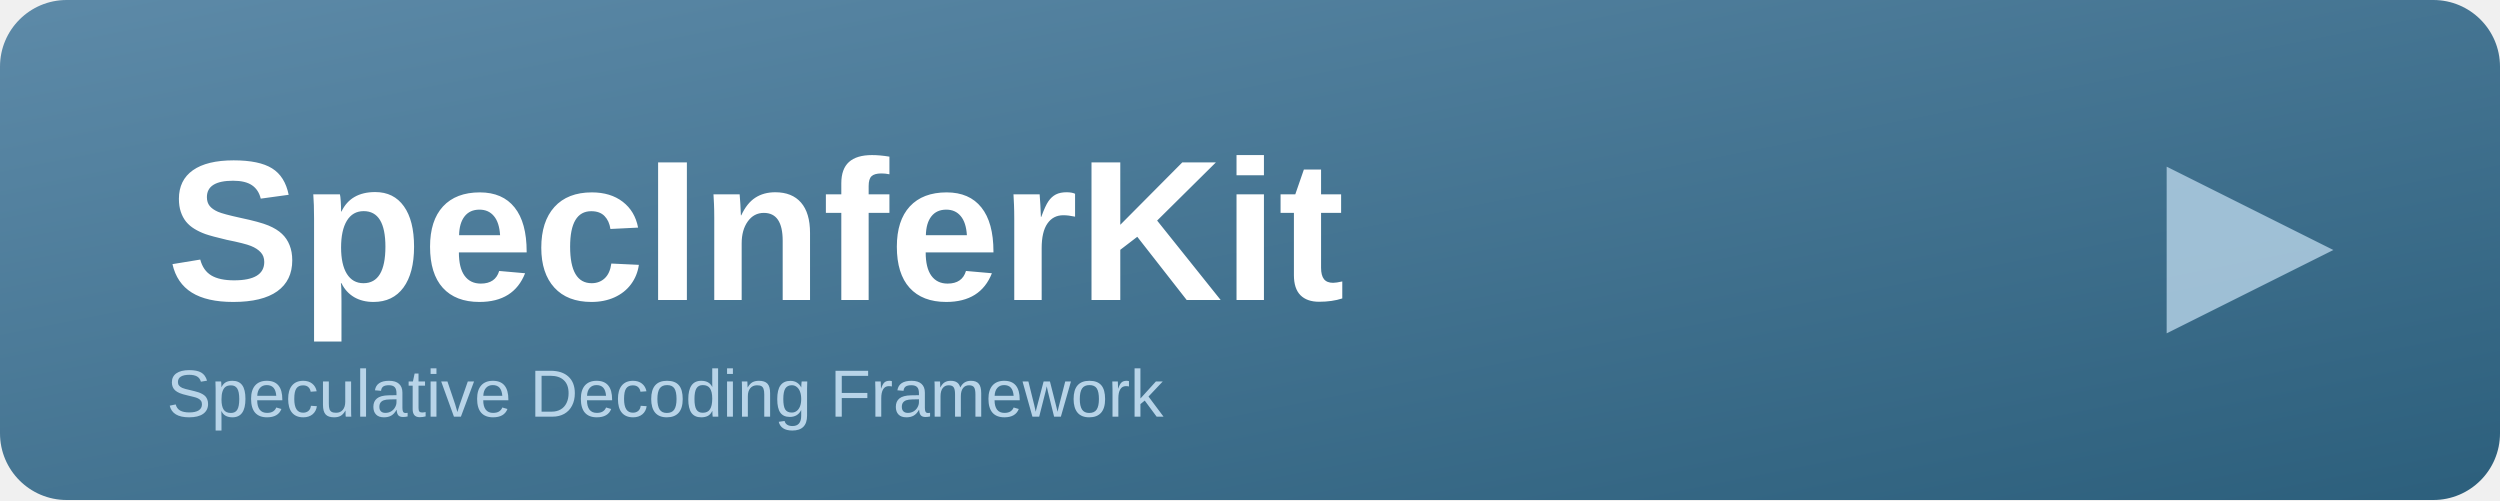
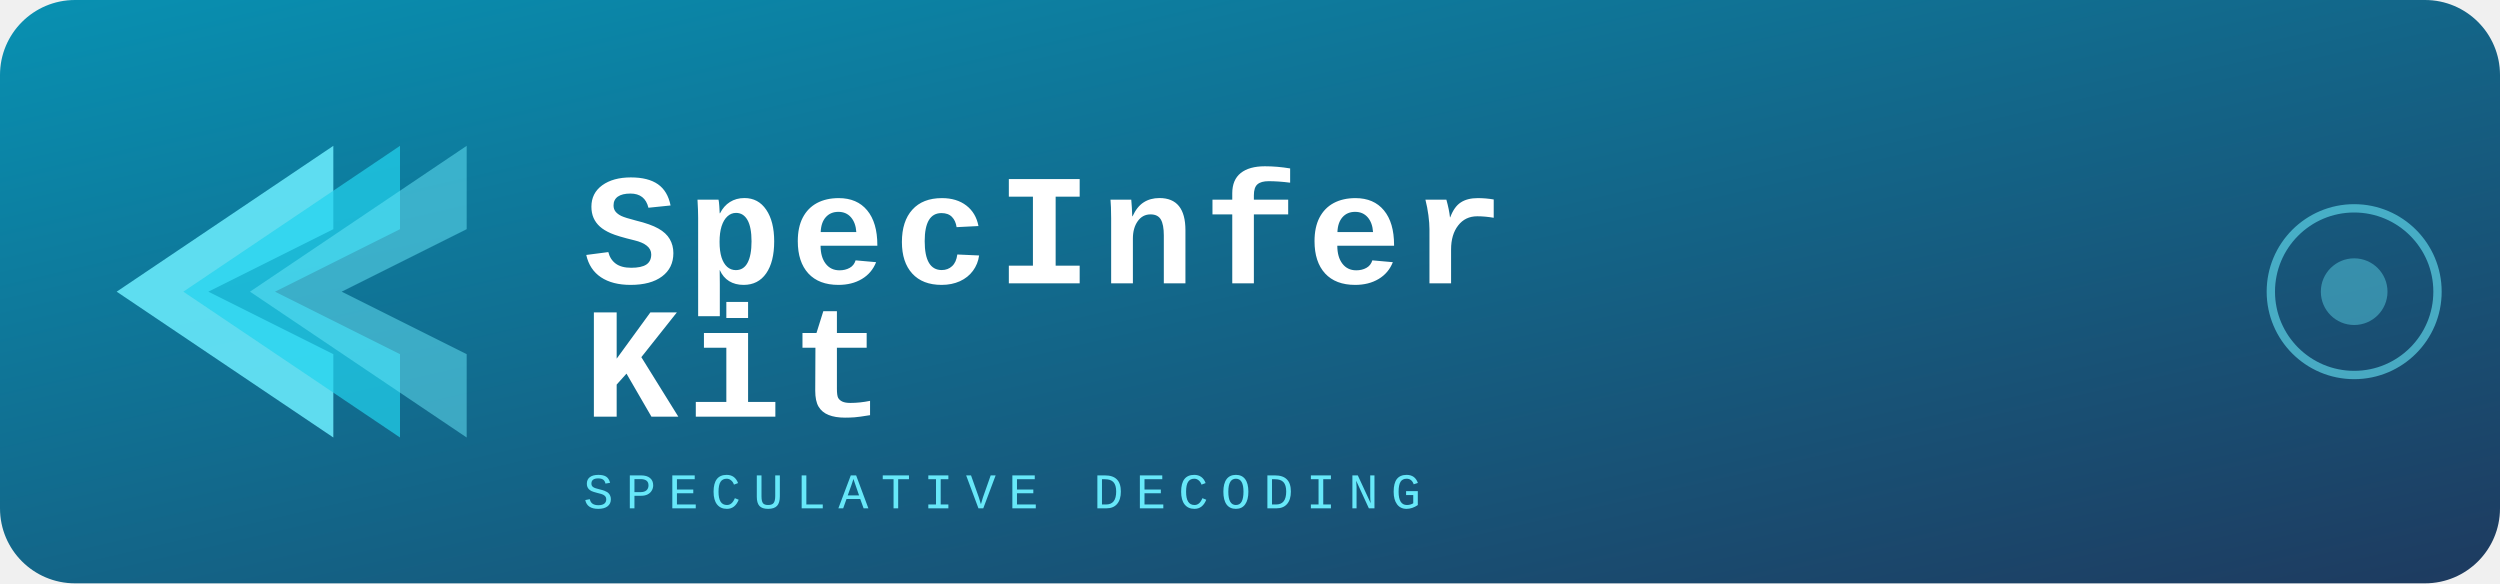
- <svg xmlns="http://www.w3.org/2000/svg" viewBox="0 0 600 120">
+ <svg xmlns="http://www.w3.org/2000/svg" viewBox="0 0 600 140" fill="none">
  <defs>
-     <linearGradient id="g1" x1="0%" y1="0%" x2="100%" y2="100%">
-       <stop offset="0%" style="stop-color:#5D8AA8;stop-opacity:1" />
-       <stop offset="100%" style="stop-color:#2C5F7C;stop-opacity:1" />
+     <linearGradient id="sik-light-bg" x1="0" y1="0" x2="1" y2="1">
+       <stop offset="0%" stop-color="#0891B2" />
+       <stop offset="100%" stop-color="#1E3A5F" />
    </linearGradient>
  </defs>
-   <rect width="600" height="120" rx="16" fill="url(#g1)" />
-   <text x="40" y="72" font-family="Arial, sans-serif" font-size="48" font-weight="bold" fill="white">SpecInferKit</text>
-   <text x="40" y="100" font-family="Arial, sans-serif" font-size="16" fill="#B8D4E8">Speculative Decoding Framework</text>
-   <polygon points="520,40 560,60 520,80" fill="#B8D4E8" opacity="0.8" />
+   <rect x="0" y="0" width="600" height="140" rx="18" fill="url(#sik-light-bg)" />
+   <path d="M28 70 L80 35 L80 55 L50 70 L80 85 L80 105 Z" fill="#67E8F9" opacity="0.9" />
+   <path d="M44 70 L96 35 L96 55 L66 70 L96 85 L96 105 Z" fill="#22D3EE" opacity="0.7" />
+   <path d="M60 70 L112 35 L112 55 L82 70 L112 85 L112 105 Z" fill="#67E8F9" opacity="0.5" />
+   <text x="140" y="68" font-family="'Courier New', monospace" font-size="38" font-weight="bold" fill="#FFFFFF" letter-spacing="2">SpecInfer</text>
+   <text x="140" y="100" font-family="'Courier New', monospace" font-size="38" font-weight="bold" fill="#FFFFFF" letter-spacing="2">Kit</text>
+   <text x="140" y="122" font-family="'Courier New', monospace" font-size="12" fill="#67E8F9" letter-spacing="3">SPECULATIVE DECODING</text>
+   <circle cx="565" cy="70" r="20" fill="none" stroke="#67E8F9" stroke-width="2" opacity="0.6" />
+   <circle cx="565" cy="70" r="8" fill="#67E8F9" opacity="0.4" />
</svg>
